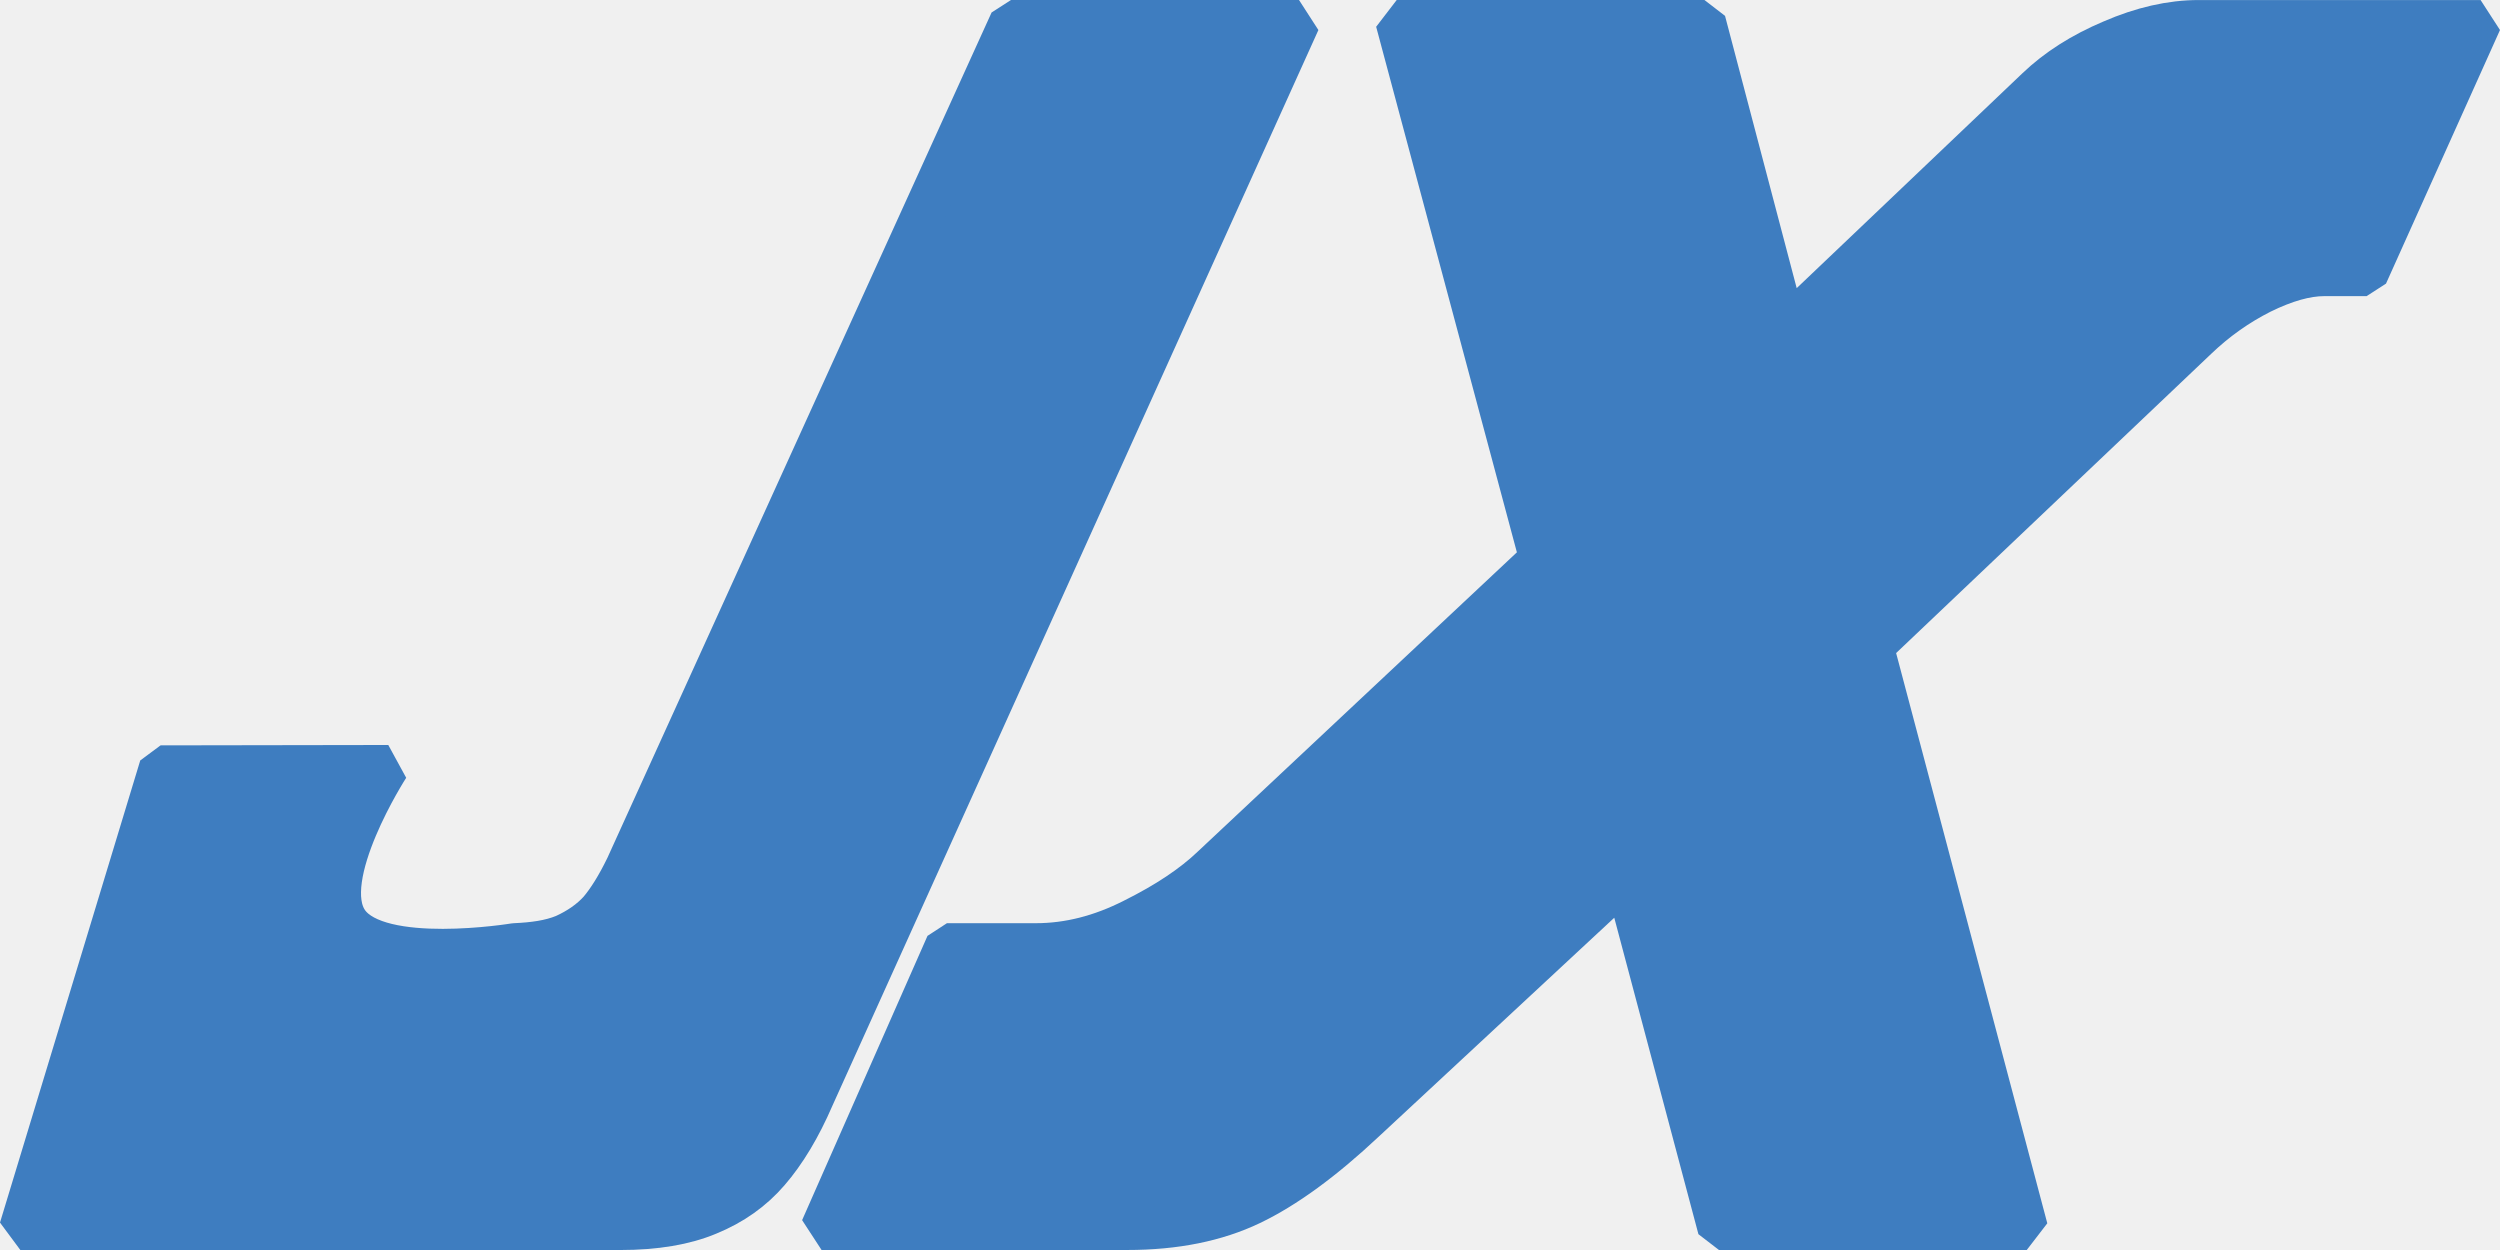
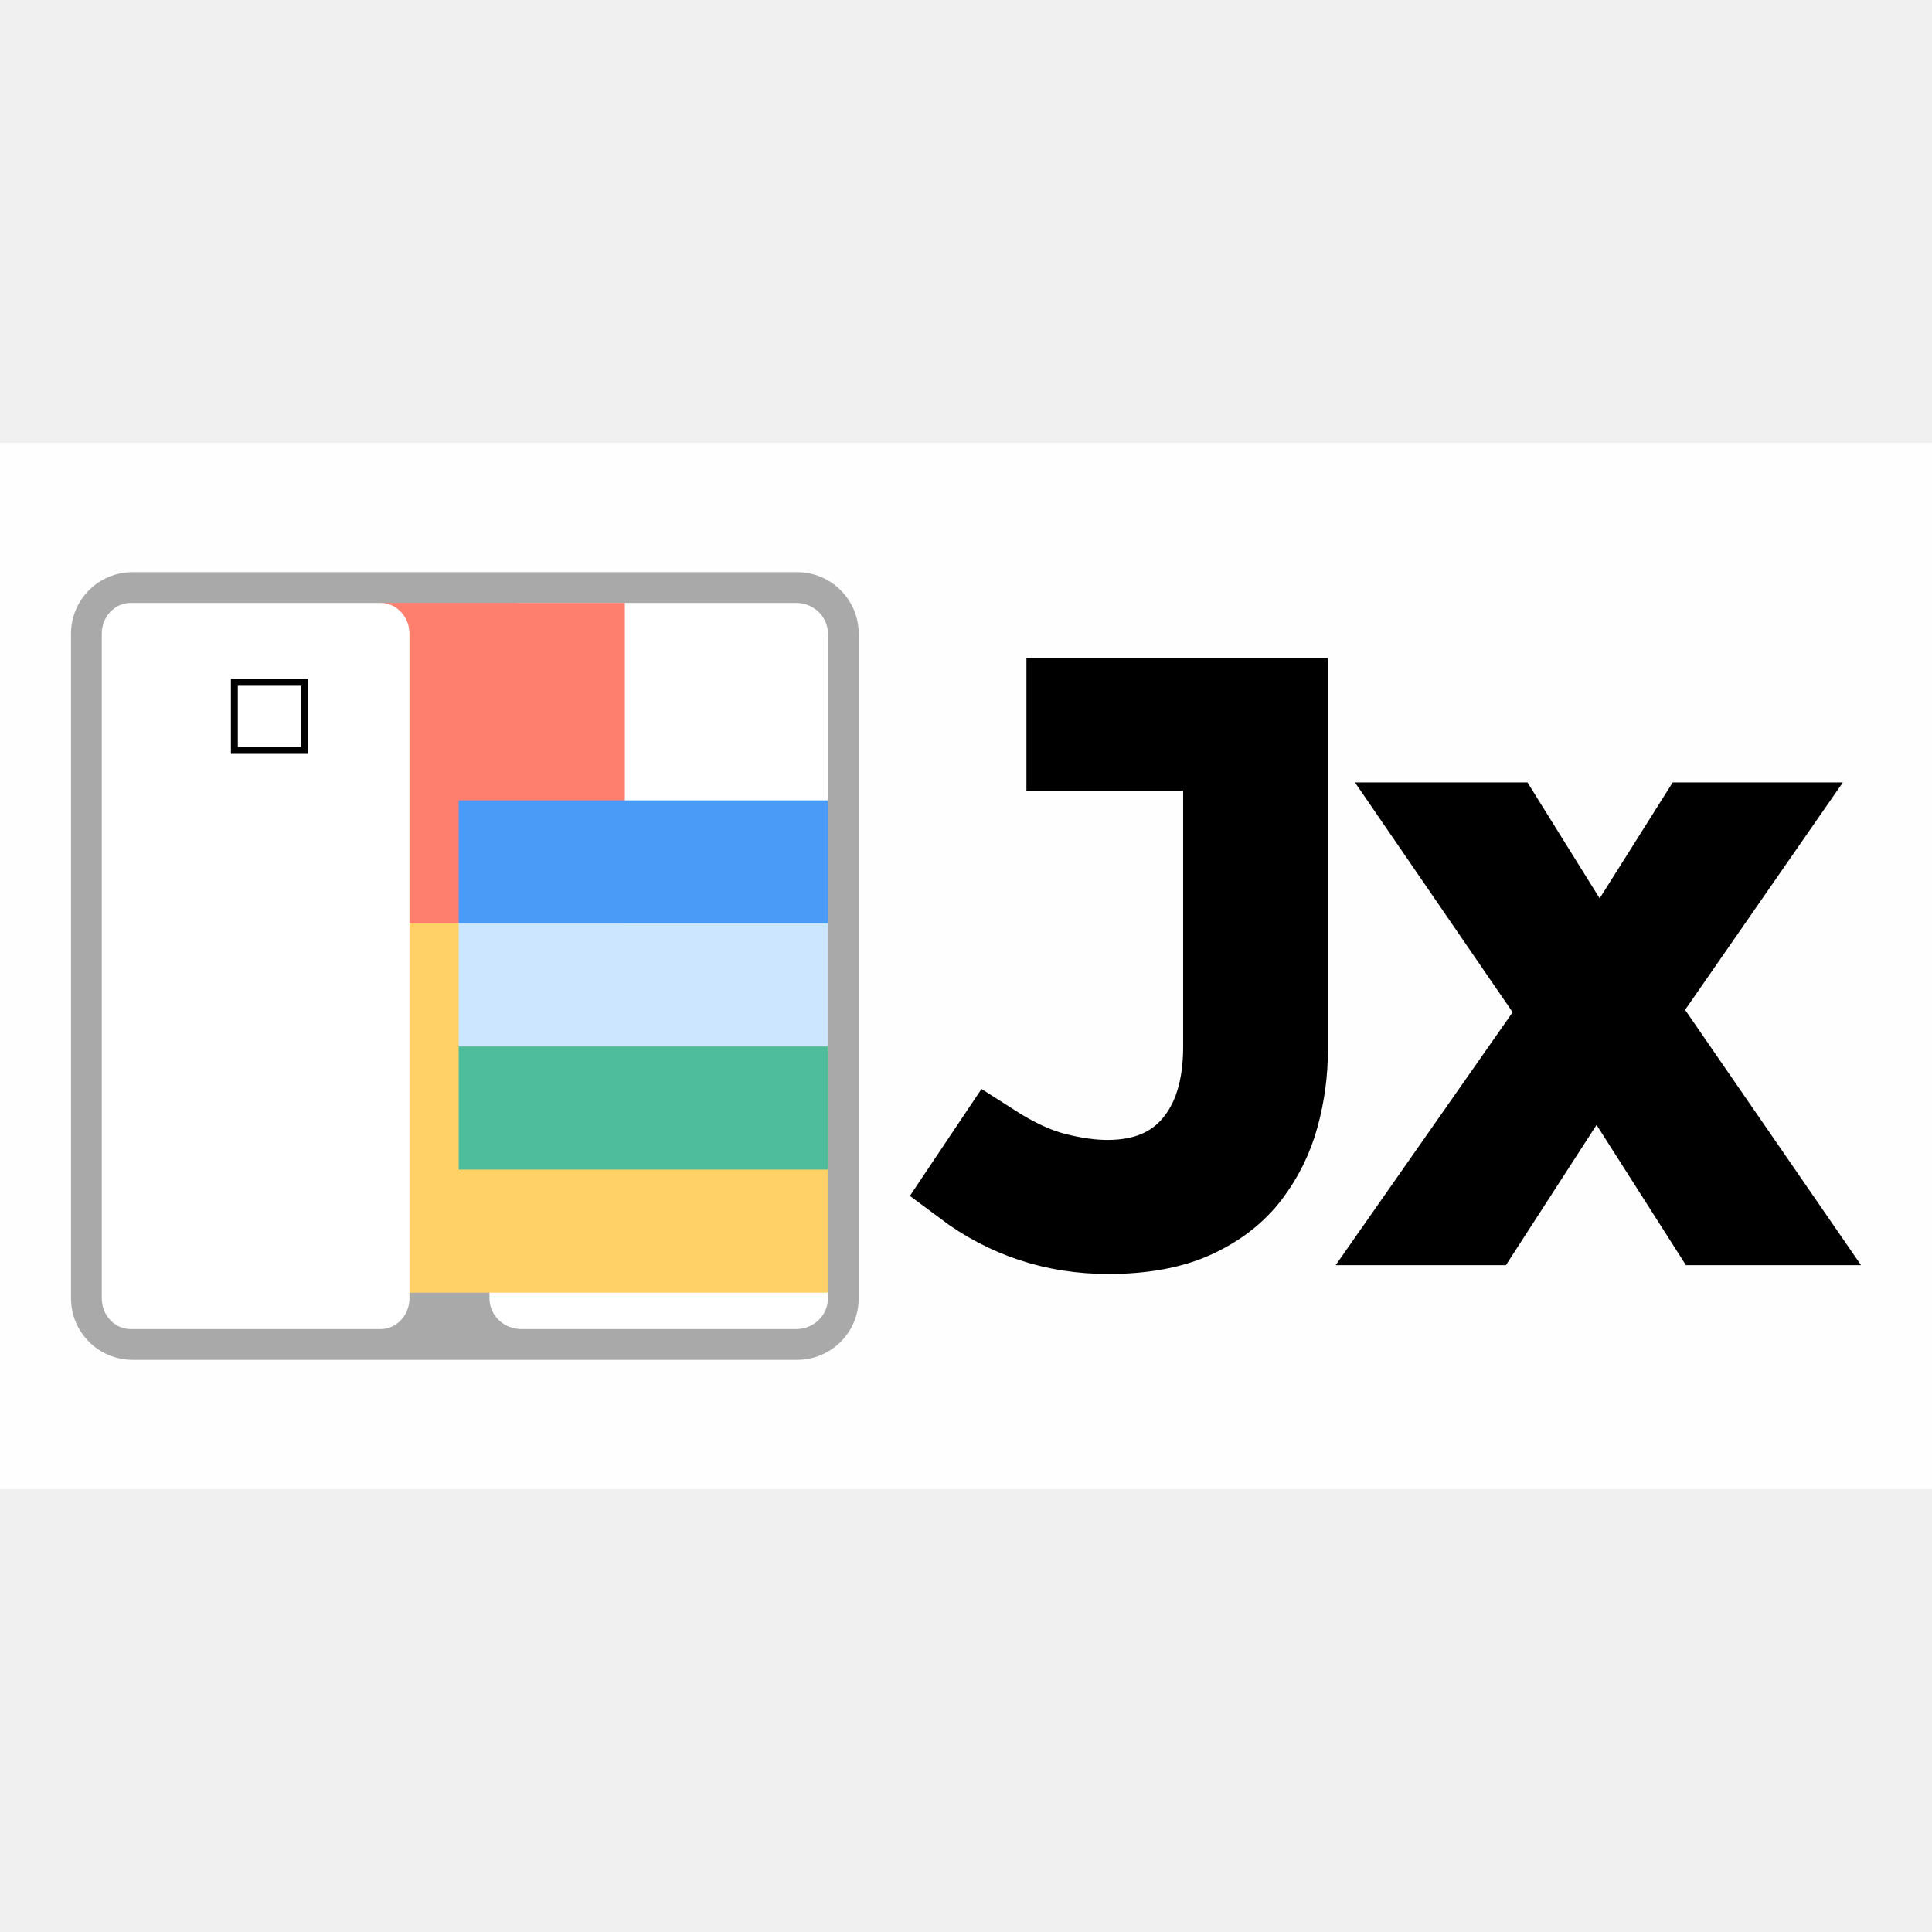
- <svg xmlns="http://www.w3.org/2000/svg" width="100mm" height="50mm" viewBox="0 0 100 50" version="1.1" id="svg1">
-   <defs id="defs1">
-     <rect x="162.152" y="253.846" width="110.032" height="121.614" id="rect1" />
+ <svg xmlns="http://www.w3.org/2000/svg" width="240" height="240" viewBox="0 0 240 240" version="1.1" id="svg8" xml:space="preserve">
+   <defs id="defs8">
+     <rect x="162.152" y="253.846" width="110.032" height="121.614" id="rect1-6" />
    <rect x="162.152" y="253.846" width="110.032" height="121.614" id="rect1-7" />
  </defs>
-   <g id="layer1" transform="translate(-47.75224,-76.32891)">
-     <path d="m 54.176,106.994 9.109,-0.015 c 0,0 -2.884,4.47 -1.625,6.248 1.259,1.778 6.676,0.88 6.676,0.88 0.745,-0.033 1.409,-0.119 1.99,-0.357 0.58,-0.264 1.05,-0.594 1.409,-0.991 0.359,-0.423 0.718,-1.004 1.078,-1.743 L 88.19,77.18 h 11.523 l -19.44,43.029 c -0.525,1.215 -1.119,2.206 -1.782,2.972 -0.636,0.74 -1.437,1.308 -2.404,1.704 -0.94,0.396 -2.114,0.594 -3.523,0.594 H 48.566 Z" id="text1" style="font-size:56px;font-family:'Star Trek TNG-Title';-inkscape-font-specification:'Star Trek TNG-Title, Normal';white-space:pre;fill:#3e7dc0;stroke:#3e7dc0;stroke-width:1.701;stroke-linejoin:bevel" aria-label="J" />
-     <path d="m 116.511,125.478 -3.73,-14.026 -10.445,9.707 q -2.487,2.338 -4.559,3.328 -2.072,0.991 -4.933,0.991 H 80.615 l 5.015,-11.371 h 3.565 q 1.948,0 3.896,-0.991 1.99,-0.991 3.15,-2.1 L 109.381,98.694 103.62,77.18 h 12.311 l 3.233,12.283 10.072,-9.588 q 1.202,-1.149 2.984,-1.902 1.824,-0.792 3.482,-0.792 h 11.274 l -4.559,10.143 h -1.699 q -1.078,0 -2.528,0.713 -1.409,0.713 -2.57,1.823 l -12.974,12.322 6.176,23.297 z" id="text1-9" style="font-size:56px;font-family:'Star Trek TNG-Title';-inkscape-font-specification:'Star Trek TNG-Title, Normal';white-space:pre;fill:#3e7dc0;stroke:#3e7dc0;stroke-width:1.701;stroke-linejoin:bevel" aria-label="X" />
+   <rect style="fill:#ffffff;fill-opacity:0.9;stroke:none;stroke-width:11.524;stroke-dasharray:none;stroke-opacity:1" id="rect2" width="240" height="130" x="0" y="55" />
+   <g id="g1" transform="matrix(4.077078,0,0,4.077078,8.819889,71.07507)">
+     <g id="g2" transform="scale(0.09375)">
+       <rect width="256" height="256" fill="#a9a9a9" opacity="0.8" x="0" y="0" id="rect1" ry="20" style="opacity:1;stroke-width:0.721" rx="20" />
+       <rect x="136" y="10" width="110" height="236" rx="10.329" ry="10" fill="#ffffff" id="rect12" style="stroke-width:0.761" />
+       <rect x="100" y="10" width="80" height="110" fill="#ff7f6e" rx="0" ry="0" id="rect11" style="stroke-width:0.742" />
+       <rect x="36" y="114.166" width="210" height="120" fill="#ffd166" rx="0" ry="0" id="rect13" style="stroke-width:1.528" />
+       <rect x="126" y="114.166" width="120" height="40" fill="#cce6ff" rx="0" ry="0" id="rect16" style="stroke-width:0.8" />
+       <rect x="126" y="154.166" width="120" height="40" fill="#4dbd9c" rx="0" ry="0" id="rect17" style="stroke-width:0.73" />
+       <rect x="126" y="74.166" width="120" height="40" fill="#4a9af8" rx="0" ry="0" id="rect15" style="stroke-width:0.8" />
+       <rect x="10" y="10" width="100" height="236" rx="9.39" ry="10" fill="#ffffff" id="rect12-6" style="stroke-width:0.726" />
+       <rect x="53.094" y="35.812" width="22.821" height="22.125" fill="none" stroke="#000000" stroke-width="2.247" id="rect3" style="fill:#ffffff;fill-opacity:1" />
+     </g>
+     <path d="M 37.103,3.809 V 14.574 q 0,1.006 -0.269,2.001 -0.269,0.995 -0.889,1.814 -0.62,0.819 -1.685,1.311 -1.065,0.491 -2.656,0.491 -2.469,0 -4.423,-1.463 l 0.901,-1.346 q 1.041,0.667 1.907,0.889 0.878,0.222 1.591,0.222 1.673,0 2.586,-1.077 0.913,-1.077 0.913,-2.96 V 5.471 H 30.304 V 3.809 Z m 5.968,16.113 h -2.247 l 4.552,-6.506 -3.99,-5.816 h 2.329 l 2.855,4.587 2.89,-4.587 h 2.247 l -3.978,5.734 4.54,6.588 h -2.41 l -3.37,-5.289 z" id="text1" style="font-size:22.818px;font-family:'Fira Code';-inkscape-font-specification:'Fira Code';stroke:#000000;stroke-width:2.386" aria-label="Jx" />
  </g>
</svg>
